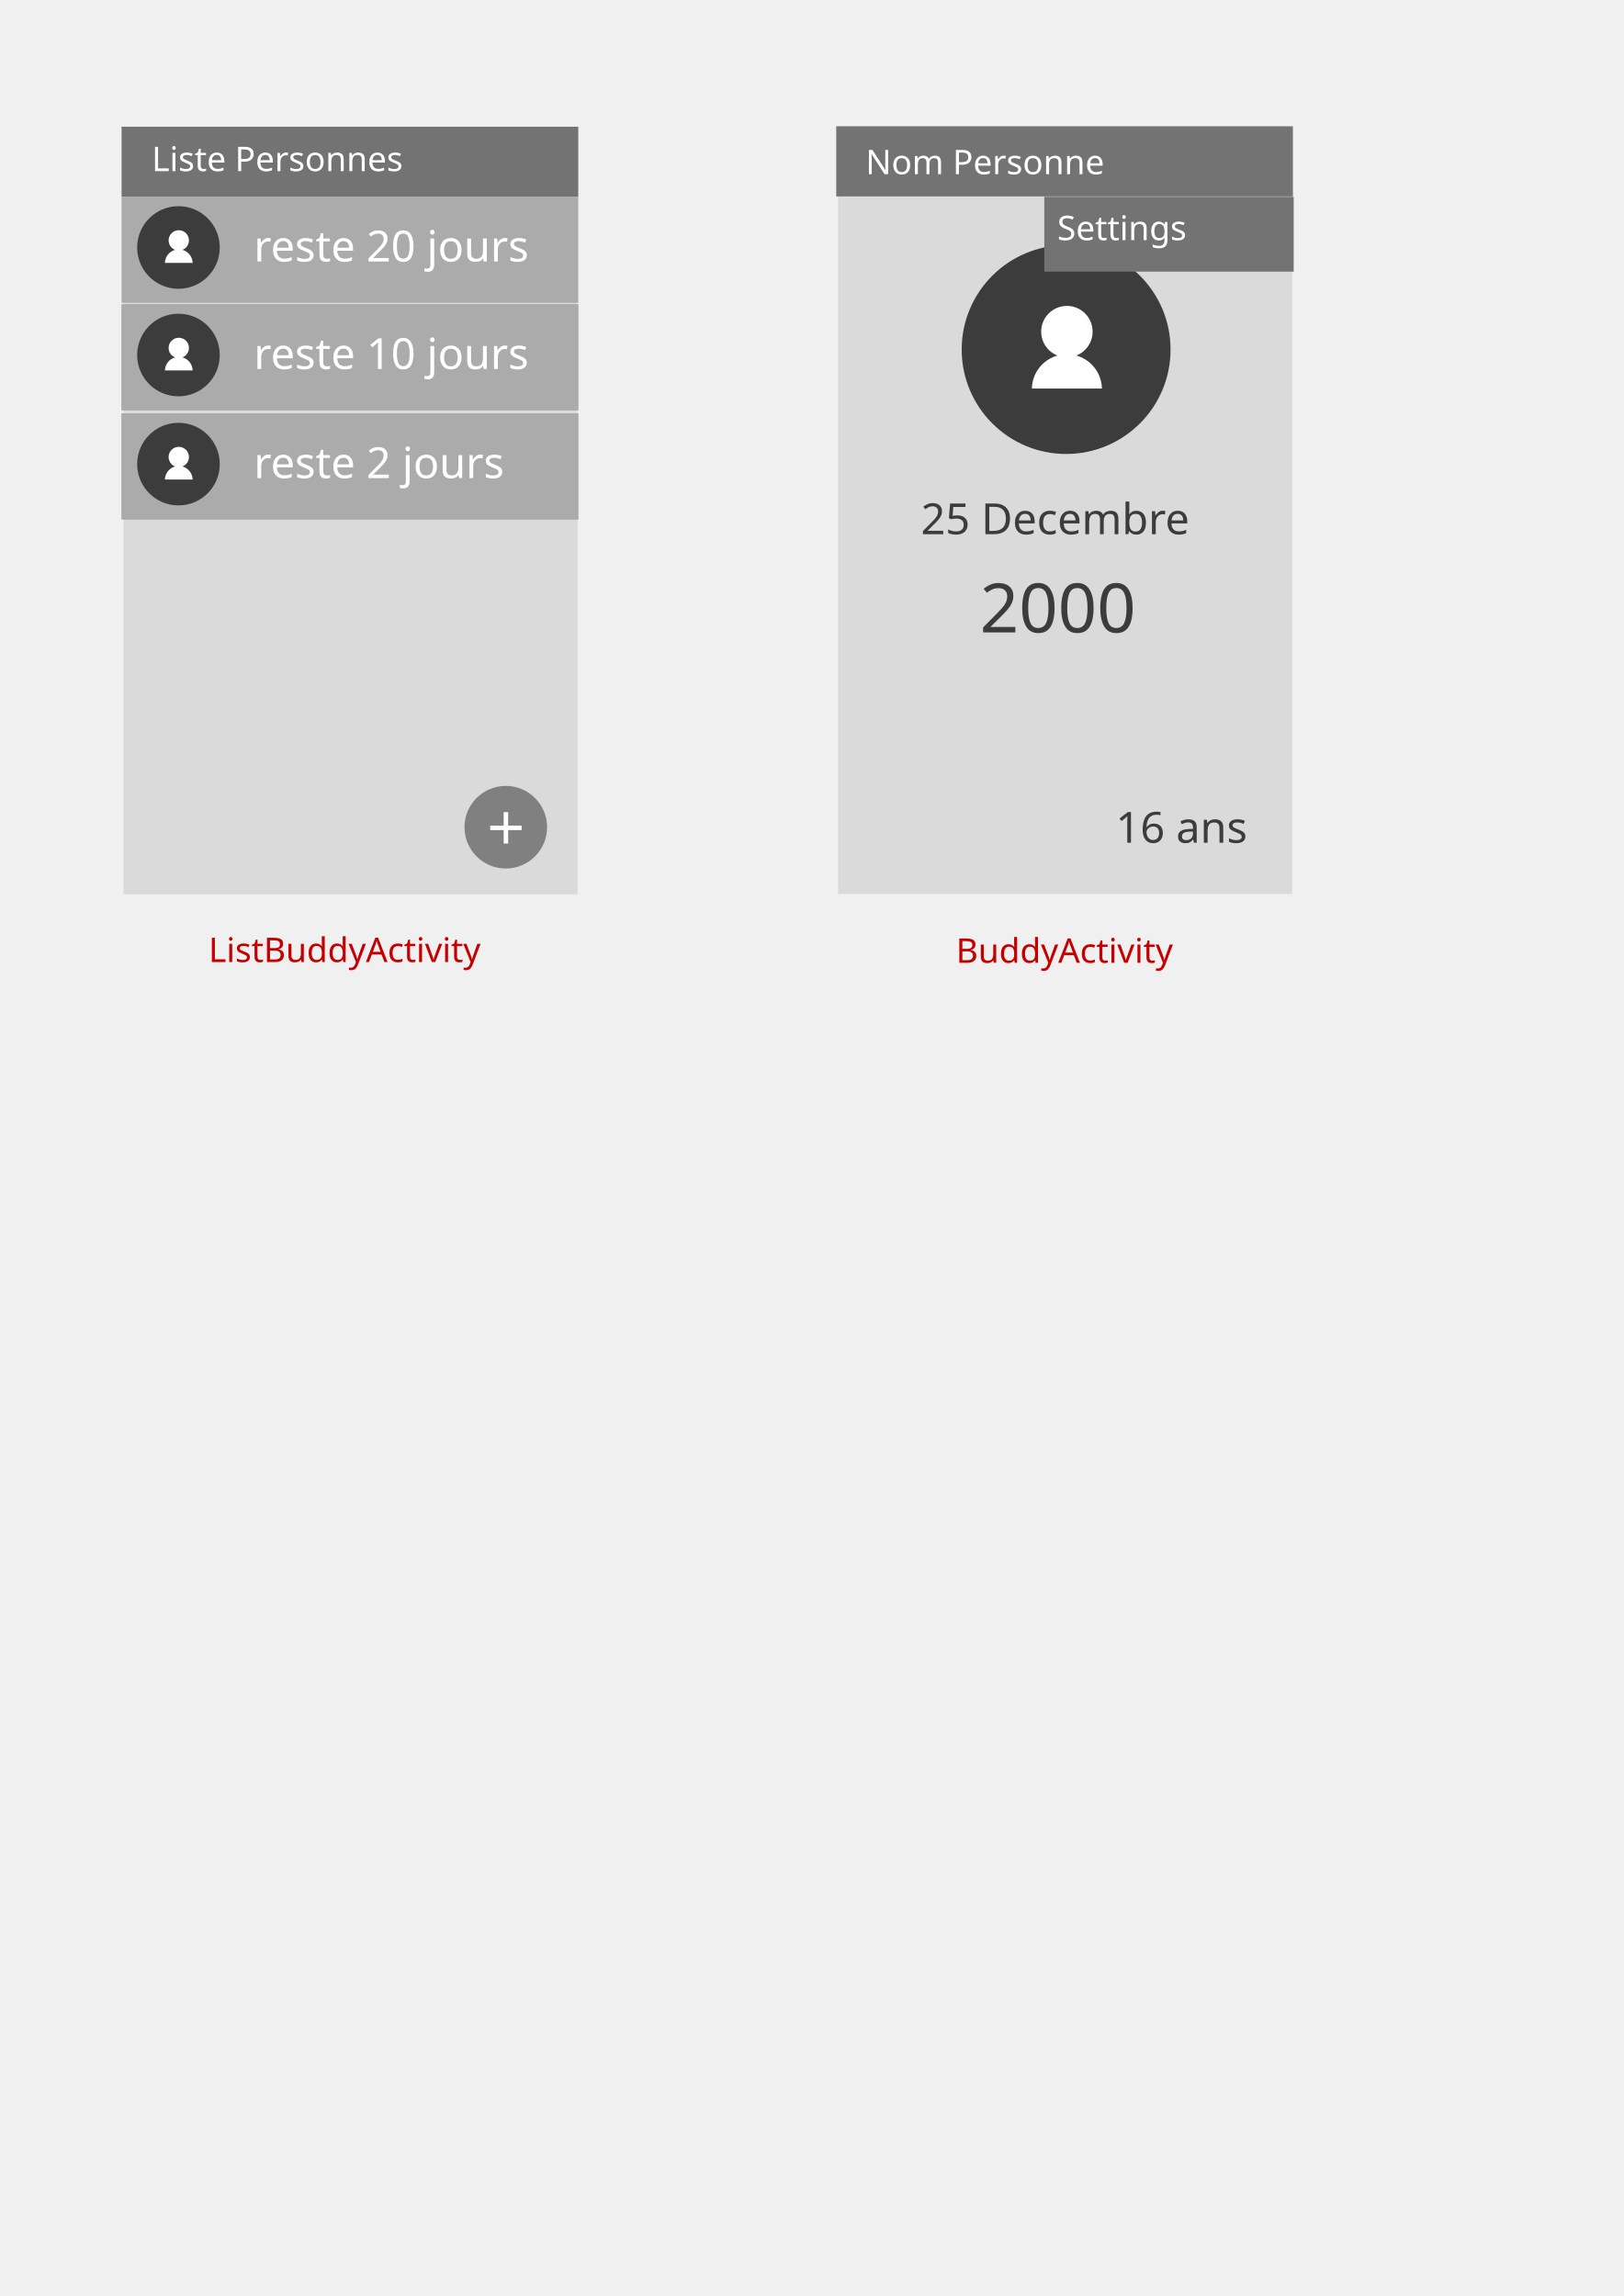
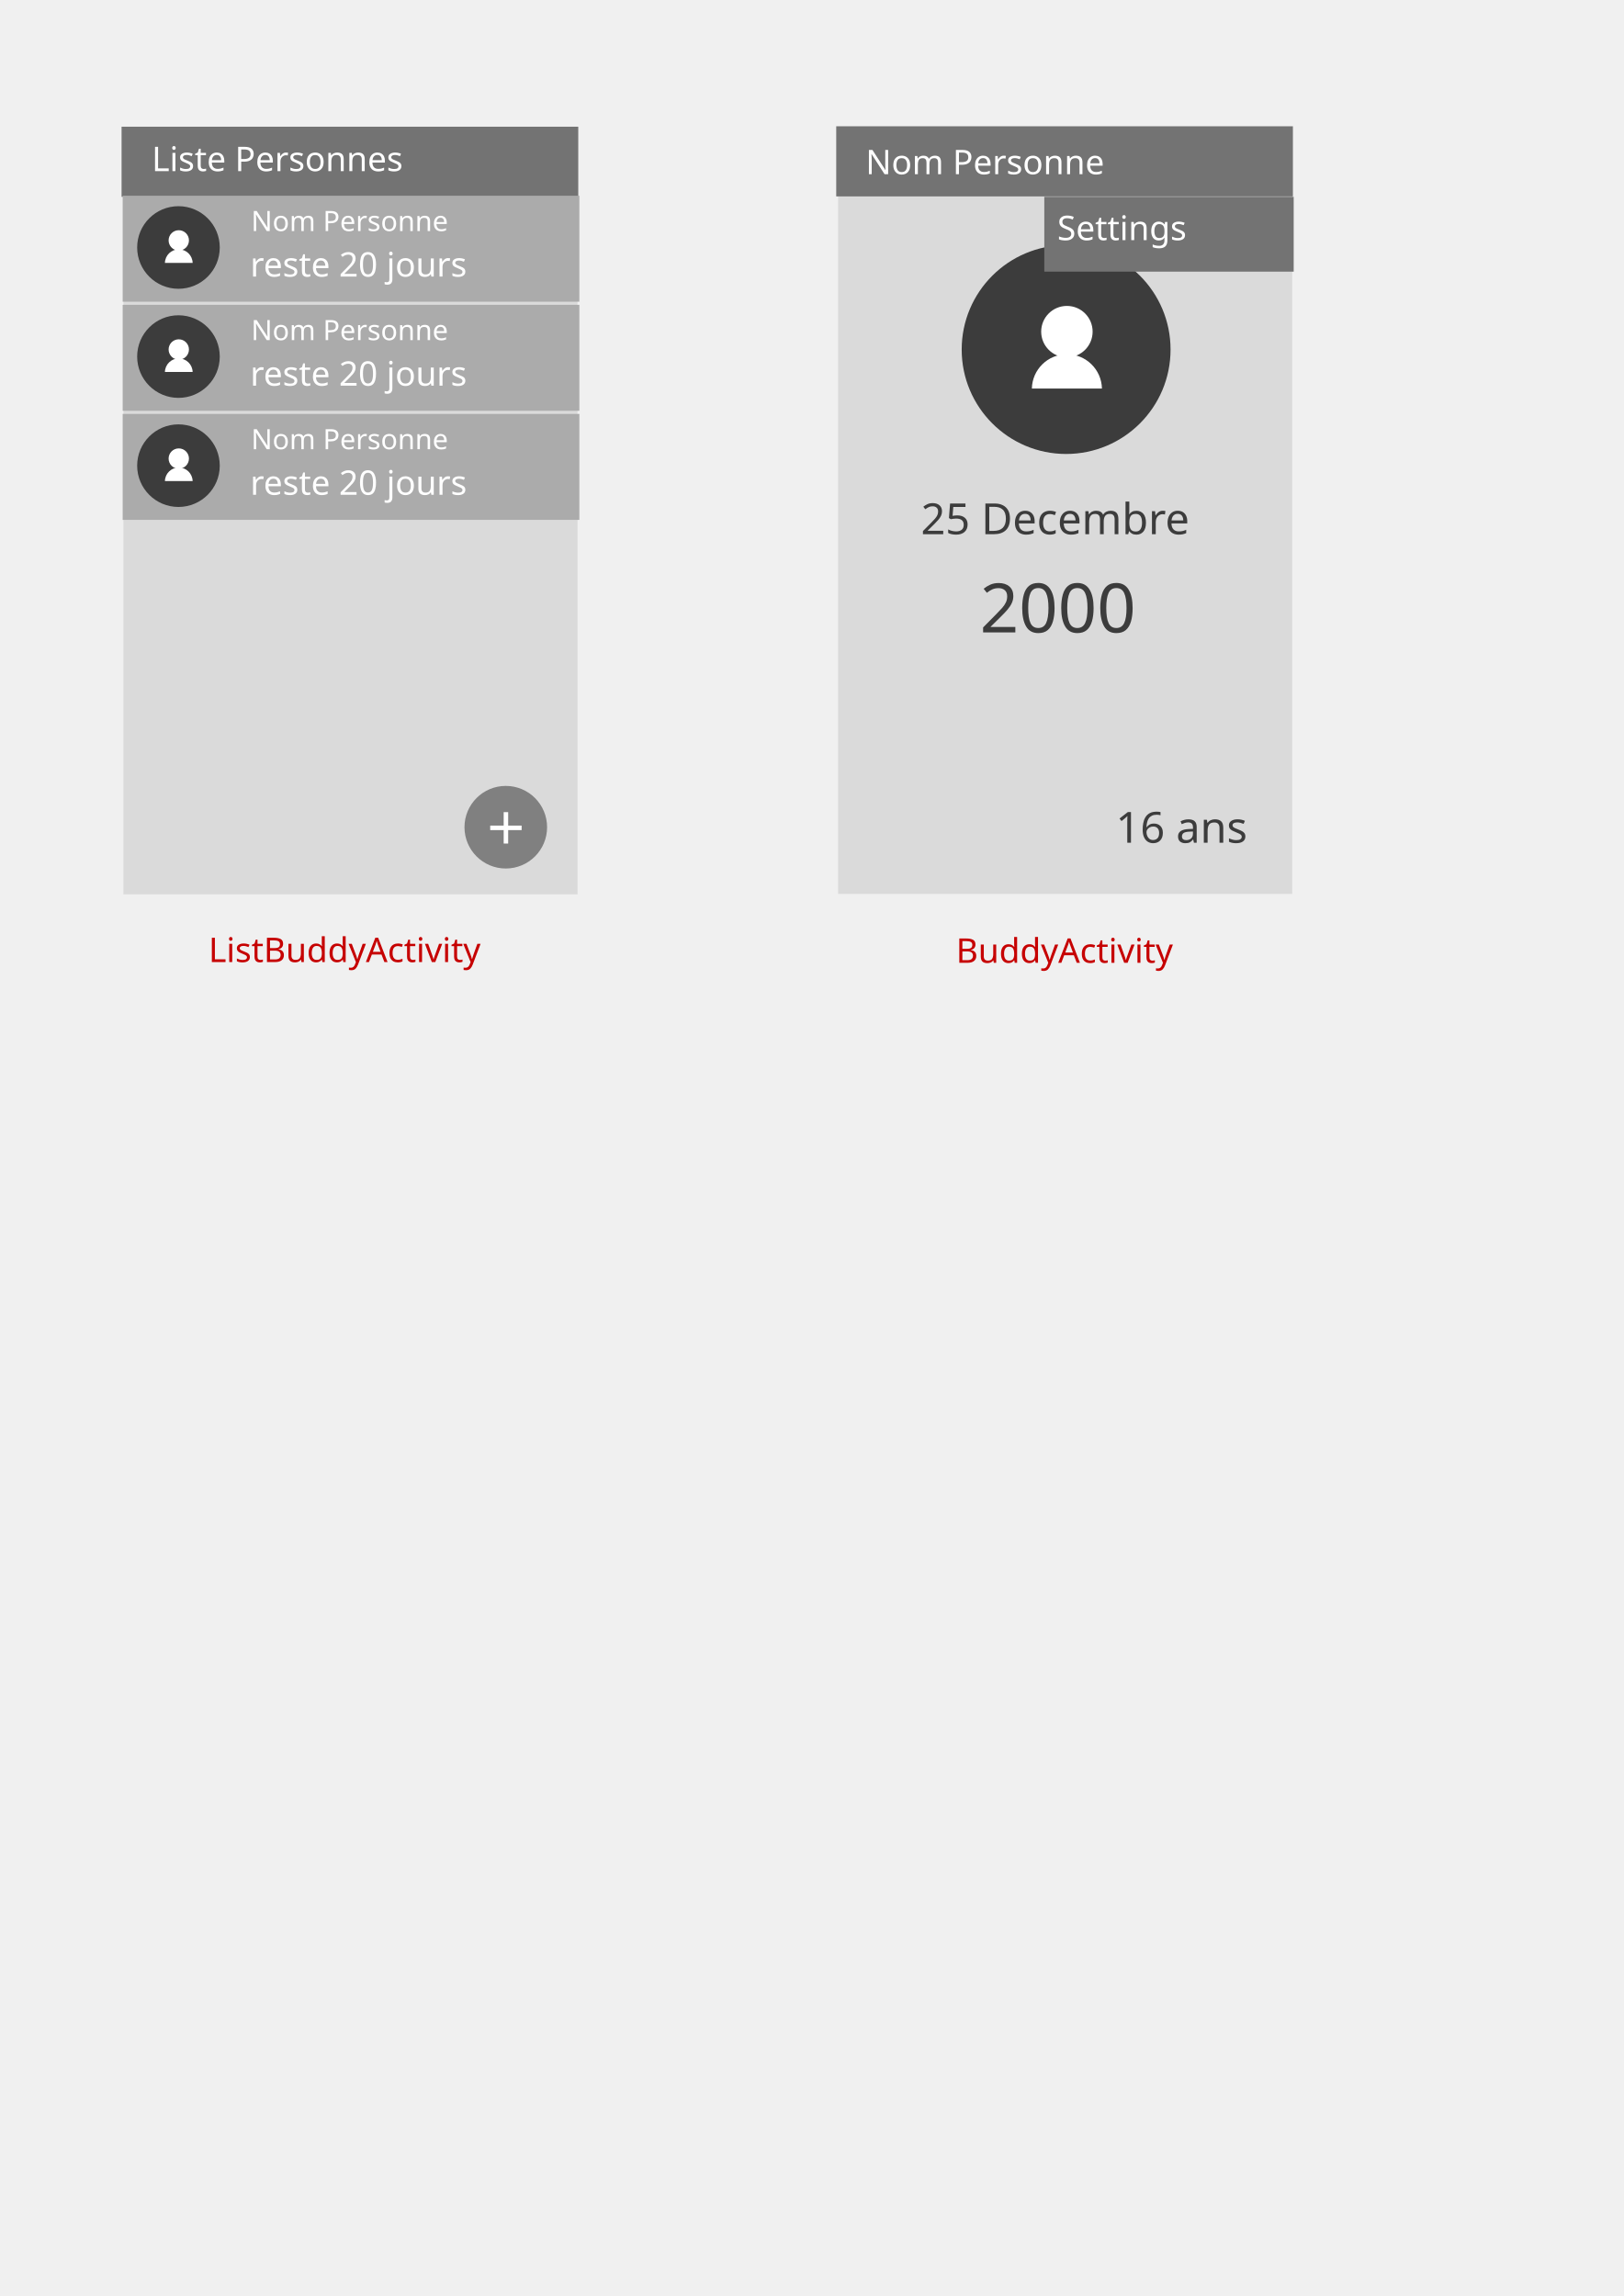
<svg xmlns="http://www.w3.org/2000/svg" width="210mm" height="297mm" viewBox="0 0 744.094 1052.362" id="svg2" version="1.1">
  <defs id="defs4" />
  <g id="layer1">
    <rect style="opacity:1;fill:#dadada;fill-opacity:1;stroke:none;stroke-width:1.6;stroke-linecap:round;stroke-linejoin:round;stroke-miterlimit:4;stroke-dasharray:none;stroke-opacity:1" id="rect4136" width="208.091" height="347.492" x="56.569" y="62.413" />
    <rect style="opacity:1;fill:#737373;fill-opacity:1;stroke:none;stroke-width:1.6;stroke-linecap:round;stroke-linejoin:round;stroke-miterlimit:4;stroke-dasharray:none;stroke-opacity:1" id="rect4138" width="209.286" height="32.143" x="55.714" y="58.076" />
    <rect style="opacity:1;fill:#dadada;fill-opacity:1;stroke:none;stroke-width:1.6;stroke-linecap:round;stroke-linejoin:round;stroke-miterlimit:4;stroke-dasharray:none;stroke-opacity:1" id="rect4136-3" width="208.091" height="347.492" x="384.069" y="62.213" />
    <g id="g4245">
      <circle r="47.857" cy="160.219" cx="488.571" id="path4208" style="opacity:1;fill:#3c3c3c;fill-opacity:1;stroke:none;stroke-width:1.6;stroke-linecap:round;stroke-linejoin:round;stroke-miterlimit:4;stroke-dasharray:none;stroke-opacity:1" />
      <circle r="11.786" cy="152.005" cx="488.929" id="path4210" style="opacity:1;fill:#ffffff;fill-opacity:1;stroke:none;stroke-width:1.6;stroke-linecap:round;stroke-linejoin:round;stroke-miterlimit:4;stroke-dasharray:none;stroke-opacity:1" />
      <path id="circle4212" d="M 488.928 162.361 A 16.071 16.071 0 0 0 472.875 178.076 L 504.986 178.076 A 16.071 16.071 0 0 0 488.928 162.361 z " style="opacity:1;fill:#ffffff;fill-opacity:1;stroke:none;stroke-width:1.6;stroke-linecap:round;stroke-linejoin:round;stroke-miterlimit:4;stroke-dasharray:none;stroke-opacity:1" />
    </g>
    <rect style="opacity:1;fill:#737373;fill-opacity:1;stroke:none;stroke-width:1.6;stroke-linecap:round;stroke-linejoin:round;stroke-miterlimit:4;stroke-dasharray:none;stroke-opacity:1" id="rect4138-6" width="209.286" height="32.143" x="383.214" y="57.876" />
    <text xml:space="preserve" style="font-style:normal;font-weight:normal;font-size:15.573px;line-height:125%;font-family:Sans;letter-spacing:0px;word-spacing:0px;fill:#ffffff;fill-opacity:1;stroke:none;stroke-width:1px;stroke-linecap:butt;stroke-linejoin:miter;stroke-opacity:1;" x="396.683" y="79.851" id="text4158">
      <tspan id="tspan4160" x="396.683" y="79.851">Nom Personne</tspan>
    </text>
    <rect style="opacity:1;fill:#737373;fill-opacity:1;stroke:none;stroke-width:1.6;stroke-linecap:round;stroke-linejoin:round;stroke-miterlimit:4;stroke-dasharray:none;stroke-opacity:1" id="rect4162" width="114.286" height="34.286" x="478.571" y="90.219" />
    <text xml:space="preserve" style="font-style:normal;font-weight:normal;font-size:15.573px;line-height:125%;font-family:Sans;letter-spacing:0px;word-spacing:0px;fill:#ffffff;fill-opacity:1;stroke:none;stroke-width:1px;stroke-linecap:butt;stroke-linejoin:miter;stroke-opacity:1" x="484.505" y="110.071" id="text4158-7">
      <tspan id="tspan4160-5" x="484.505" y="110.071">Settings</tspan>
    </text>
    <text xml:space="preserve" style="font-style:normal;font-weight:normal;font-size:19.693px;line-height:125%;font-family:Sans;letter-spacing:0px;word-spacing:0px;fill:#3c3c3c;fill-opacity:1;stroke:none;stroke-width:1px;stroke-linecap:butt;stroke-linejoin:miter;stroke-opacity:1" x="422.021" y="244.847" id="text4158-7-3">
      <tspan id="tspan4160-5-5" x="422.021" y="244.847">25 Decembre</tspan>
    </text>
    <text id="text4200" y="289.866" x="449.03" style="font-style:normal;font-weight:normal;font-size:31.268px;line-height:125%;font-family:Sans;letter-spacing:0px;word-spacing:0px;fill:#3c3c3c;fill-opacity:1;stroke:none;stroke-width:1px;stroke-linecap:butt;stroke-linejoin:miter;stroke-opacity:1" xml:space="preserve">
      <tspan y="289.866" x="449.03" id="tspan4202">2000</tspan>
    </text>
    <text id="text4204" y="386.275" x="511.306" style="font-style:normal;font-weight:normal;font-size:19.693px;line-height:125%;font-family:Sans;letter-spacing:0px;word-spacing:0px;fill:#3c3c3c;fill-opacity:1;stroke:none;stroke-width:1px;stroke-linecap:butt;stroke-linejoin:miter;stroke-opacity:1" xml:space="preserve">
      <tspan y="386.275" x="511.306" id="tspan4206">16 ans</tspan>
    </text>
    <text id="text4217" y="441.28" x="438.112" style="font-style:normal;font-weight:normal;font-size:15.573px;line-height:125%;font-family:Sans;letter-spacing:0px;word-spacing:0px;fill:#c60000;fill-opacity:1;stroke:none;stroke-width:1px;stroke-linecap:butt;stroke-linejoin:miter;stroke-opacity:1" xml:space="preserve">
      <tspan y="441.28" x="438.112" id="tspan4219">BuddyActivity</tspan>
    </text>
    <text id="text4217-6" y="440.944" x="95.57" style="font-style:normal;font-weight:normal;font-size:15.573px;line-height:125%;font-family:Sans;letter-spacing:0px;word-spacing:0px;fill:#c60000;fill-opacity:1;stroke:none;stroke-width:1px;stroke-linecap:butt;stroke-linejoin:miter;stroke-opacity:1" xml:space="preserve">
      <tspan y="440.944" x="95.57" id="tspan4219-2">ListBuddyActivity</tspan>
    </text>
    <text id="text4239" y="78.422" x="69.54" style="font-style:normal;font-weight:normal;font-size:15.573px;line-height:125%;font-family:Sans;letter-spacing:0px;word-spacing:0px;fill:#ffffff;fill-opacity:1;stroke:none;stroke-width:1px;stroke-linecap:butt;stroke-linejoin:miter;stroke-opacity:1" xml:space="preserve">
      <tspan y="78.422" x="69.54" id="tspan4241">Liste Personnes</tspan>
    </text>
-     <rect style="opacity:1;fill:#ababab;fill-opacity:1;stroke:none;stroke-width:1.6;stroke-linecap:round;stroke-linejoin:round;stroke-miterlimit:4;stroke-dasharray:none;stroke-opacity:1" id="rect4243" width="209.286" height="48.571" x="55.714" y="90.219" />
+     <rect style="opacity:1;fill:#ababab;fill-opacity:1;stroke:none;stroke-width:1.6;stroke-linecap:round;stroke-linejoin:round;stroke-miterlimit:4;stroke-dasharray:none;stroke-opacity:1" id="rect4243" width="209.286" height="48.571" x="56.219" y="89.714" />
    <g id="g4250" transform="matrix(0.3955224,0,0,0.3955224,-111.4552,50.06329)">
      <circle style="opacity:1;fill:#3c3c3c;fill-opacity:1;stroke:none;stroke-width:1.6;stroke-linecap:round;stroke-linejoin:round;stroke-miterlimit:4;stroke-dasharray:none;stroke-opacity:1" id="circle4252" cx="488.571" cy="160.219" r="47.857" />
      <circle style="opacity:1;fill:#ffffff;fill-opacity:1;stroke:none;stroke-width:1.6;stroke-linecap:round;stroke-linejoin:round;stroke-miterlimit:4;stroke-dasharray:none;stroke-opacity:1" id="circle4254" cx="488.929" cy="152.005" r="11.786" />
      <path style="opacity:1;fill:#ffffff;fill-opacity:1;stroke:none;stroke-width:1.6;stroke-linecap:round;stroke-linejoin:round;stroke-miterlimit:4;stroke-dasharray:none;stroke-opacity:1" d="M 488.928,162.361 A 16.071,16.071 0 0 0 472.875,178.076 l 32.111,0 a 16.071,16.071 0 0 0 -16.059,-15.715 z" id="path4256" />
    </g>
-     <text id="text4258" y="119.847" x="116.306" style="font-style:normal;font-weight:normal;font-size:19.693px;line-height:125%;font-family:Sans;letter-spacing:0px;word-spacing:0px;fill:#ffffff;fill-opacity:1;stroke:none;stroke-width:1px;stroke-linecap:butt;stroke-linejoin:miter;stroke-opacity:1;" xml:space="preserve">
-       <tspan y="119.847" x="116.306" id="tspan4260">reste 20 jours</tspan>
-     </text>
-     <rect y="139.505" x="55.714" height="48.571" width="209.286" id="rect4262" style="opacity:1;fill:#ababab;fill-opacity:1;stroke:none;stroke-width:1.6;stroke-linecap:round;stroke-linejoin:round;stroke-miterlimit:4;stroke-dasharray:none;stroke-opacity:1" />
-     <g transform="matrix(0.3955224,0,0,0.3955224,-111.4552,99.34901)" id="g4264">
-       <circle r="47.857" cy="160.219" cx="488.571" id="circle4266" style="opacity:1;fill:#3c3c3c;fill-opacity:1;stroke:none;stroke-width:1.6;stroke-linecap:round;stroke-linejoin:round;stroke-miterlimit:4;stroke-dasharray:none;stroke-opacity:1" />
-       <circle r="11.786" cy="152.005" cx="488.929" id="circle4268" style="opacity:1;fill:#ffffff;fill-opacity:1;stroke:none;stroke-width:1.6;stroke-linecap:round;stroke-linejoin:round;stroke-miterlimit:4;stroke-dasharray:none;stroke-opacity:1" />
-       <path id="path4270" d="M 488.928,162.361 A 16.071,16.071 0 0 0 472.875,178.076 l 32.111,0 a 16.071,16.071 0 0 0 -16.059,-15.715 z" style="opacity:1;fill:#ffffff;fill-opacity:1;stroke:none;stroke-width:1.6;stroke-linecap:round;stroke-linejoin:round;stroke-miterlimit:4;stroke-dasharray:none;stroke-opacity:1" />
-     </g>
-     <text xml:space="preserve" style="font-style:normal;font-weight:normal;font-size:19.693px;line-height:125%;font-family:Sans;letter-spacing:0px;word-spacing:0px;fill:#ffffff;fill-opacity:1;stroke:none;stroke-width:1px;stroke-linecap:butt;stroke-linejoin:miter;stroke-opacity:1" x="116.306" y="169.132" id="text4272">
-       <tspan id="tspan4274" x="116.306" y="169.132">reste 20 jours</tspan>
-     </text>
-     <rect style="opacity:1;fill:#ababab;fill-opacity:1;stroke:none;stroke-width:1.6;stroke-linecap:round;stroke-linejoin:round;stroke-miterlimit:4;stroke-dasharray:none;stroke-opacity:1" id="rect4276" width="209.286" height="48.571" x="55.714" y="139.505" />
-     <g id="g4278" transform="matrix(0.3955224,0,0,0.3955224,-111.4552,99.34901)">
-       <circle style="opacity:1;fill:#3c3c3c;fill-opacity:1;stroke:none;stroke-width:1.6;stroke-linecap:round;stroke-linejoin:round;stroke-miterlimit:4;stroke-dasharray:none;stroke-opacity:1" id="circle4280" cx="488.571" cy="160.219" r="47.857" />
-       <circle style="opacity:1;fill:#ffffff;fill-opacity:1;stroke:none;stroke-width:1.6;stroke-linecap:round;stroke-linejoin:round;stroke-miterlimit:4;stroke-dasharray:none;stroke-opacity:1" id="circle4282" cx="488.929" cy="152.005" r="11.786" />
-       <path style="opacity:1;fill:#ffffff;fill-opacity:1;stroke:none;stroke-width:1.6;stroke-linecap:round;stroke-linejoin:round;stroke-miterlimit:4;stroke-dasharray:none;stroke-opacity:1" d="M 488.928,162.361 A 16.071,16.071 0 0 0 472.875,178.076 l 32.111,0 a 16.071,16.071 0 0 0 -16.059,-15.715 z" id="path4284" />
-     </g>
-     <text id="text4286" y="169.132" x="116.306" style="font-style:normal;font-weight:normal;font-size:19.693px;line-height:125%;font-family:Sans;letter-spacing:0px;word-spacing:0px;fill:#ffffff;fill-opacity:1;stroke:none;stroke-width:1px;stroke-linecap:butt;stroke-linejoin:miter;stroke-opacity:1" xml:space="preserve">
-       <tspan y="169.132" x="116.306" id="tspan4288">reste 10 jours</tspan>
-     </text>
-     <rect style="opacity:1;fill:#ababab;fill-opacity:1;stroke:none;stroke-width:1.6;stroke-linecap:round;stroke-linejoin:round;stroke-miterlimit:4;stroke-dasharray:none;stroke-opacity:1" id="rect4290" width="209.286" height="48.571" x="55.714" y="189.505" />
-     <g id="g4292" transform="matrix(0.3955224,0,0,0.3955224,-111.4552,149.349)">
-       <circle style="opacity:1;fill:#3c3c3c;fill-opacity:1;stroke:none;stroke-width:1.6;stroke-linecap:round;stroke-linejoin:round;stroke-miterlimit:4;stroke-dasharray:none;stroke-opacity:1" id="circle4294" cx="488.571" cy="160.219" r="47.857" />
-       <circle style="opacity:1;fill:#ffffff;fill-opacity:1;stroke:none;stroke-width:1.6;stroke-linecap:round;stroke-linejoin:round;stroke-miterlimit:4;stroke-dasharray:none;stroke-opacity:1" id="circle4296" cx="488.929" cy="152.005" r="11.786" />
-       <path style="opacity:1;fill:#ffffff;fill-opacity:1;stroke:none;stroke-width:1.6;stroke-linecap:round;stroke-linejoin:round;stroke-miterlimit:4;stroke-dasharray:none;stroke-opacity:1" d="M 488.928,162.361 A 16.071,16.071 0 0 0 472.875,178.076 l 32.111,0 a 16.071,16.071 0 0 0 -16.059,-15.715 z" id="path4298" />
-     </g>
-     <text id="text4300" y="219.132" x="116.306" style="font-style:normal;font-weight:normal;font-size:19.693px;line-height:125%;font-family:Sans;letter-spacing:0px;word-spacing:0px;fill:#ffffff;fill-opacity:1;stroke:none;stroke-width:1px;stroke-linecap:butt;stroke-linejoin:miter;stroke-opacity:1" xml:space="preserve">
-       <tspan y="219.132" x="116.306" id="tspan4302">reste 20 jours</tspan>
-     </text>
-     <rect y="189.505" x="55.714" height="48.571" width="209.286" id="rect4304" style="opacity:1;fill:#ababab;fill-opacity:1;stroke:none;stroke-width:1.6;stroke-linecap:round;stroke-linejoin:round;stroke-miterlimit:4;stroke-dasharray:none;stroke-opacity:1" />
-     <g transform="matrix(0.3955224,0,0,0.3955224,-111.4552,149.349)" id="g4306">
-       <circle r="47.857" cy="160.219" cx="488.571" id="circle4308" style="opacity:1;fill:#3c3c3c;fill-opacity:1;stroke:none;stroke-width:1.6;stroke-linecap:round;stroke-linejoin:round;stroke-miterlimit:4;stroke-dasharray:none;stroke-opacity:1" />
-       <circle r="11.786" cy="152.005" cx="488.929" id="circle4310" style="opacity:1;fill:#ffffff;fill-opacity:1;stroke:none;stroke-width:1.6;stroke-linecap:round;stroke-linejoin:round;stroke-miterlimit:4;stroke-dasharray:none;stroke-opacity:1" />
-       <path id="path4312" d="M 488.928,162.361 A 16.071,16.071 0 0 0 472.875,178.076 l 32.111,0 a 16.071,16.071 0 0 0 -16.059,-15.715 z" style="opacity:1;fill:#ffffff;fill-opacity:1;stroke:none;stroke-width:1.6;stroke-linecap:round;stroke-linejoin:round;stroke-miterlimit:4;stroke-dasharray:none;stroke-opacity:1" />
-     </g>
-     <text xml:space="preserve" style="font-style:normal;font-weight:normal;font-size:19.693px;line-height:125%;font-family:Sans;letter-spacing:0px;word-spacing:0px;fill:#ffffff;fill-opacity:1;stroke:none;stroke-width:1px;stroke-linecap:butt;stroke-linejoin:miter;stroke-opacity:1" x="116.306" y="219.132" id="text4314">
-       <tspan id="tspan4316" x="116.306" y="219.132">reste 2 jours</tspan>
+     <text id="text4258" y="126.776" x="114.665" style="font-style:normal;font-weight:normal;font-size:15.518px;line-height:125%;font-family:Sans;letter-spacing:0px;word-spacing:0px;fill:#ffffff;fill-opacity:1;stroke:none;stroke-width:1px;stroke-linecap:butt;stroke-linejoin:miter;stroke-opacity:1" xml:space="preserve">
+       <tspan y="126.776" x="114.665" id="tspan4260">reste 20 jours</tspan>
    </text>
    <circle style="opacity:1;fill:#808080;fill-opacity:1;stroke:none;stroke-width:1.6;stroke-linecap:round;stroke-linejoin:round;stroke-miterlimit:4;stroke-dasharray:none;stroke-opacity:1" id="circle4339" cx="231.786" cy="379.148" r="18.929" />
    <rect style="opacity:1;fill:#ffffff;fill-opacity:1;stroke:none;stroke-width:1.6;stroke-linecap:round;stroke-linejoin:round;stroke-miterlimit:4;stroke-dasharray:none;stroke-opacity:1" id="rect4348" width="2.059" height="14.397" x="230.82" y="372.24" />
    <rect y="224.65" x="-380.468" height="14.397" width="2.059" id="rect4350" style="opacity:1;fill:#ffffff;fill-opacity:1;stroke:none;stroke-width:1.6;stroke-linecap:round;stroke-linejoin:round;stroke-miterlimit:4;stroke-dasharray:none;stroke-opacity:1" transform="matrix(0,-1,1,0,0,0)" />
+     <text xml:space="preserve" style="font-style:normal;font-weight:normal;font-size:12.855px;line-height:125%;font-family:Sans;letter-spacing:0px;word-spacing:0px;fill:#ffffff;fill-opacity:1;stroke:none;stroke-width:1px;stroke-linecap:butt;stroke-linejoin:miter;stroke-opacity:1" x="115.069" y="105.898" id="text4158-3">
+       <tspan id="tspan4160-6" x="115.069" y="105.898">Nom Personne</tspan>
+     </text>
+     <rect y="139.714" x="56.219" height="48.571" width="209.286" id="rect4214" style="opacity:1;fill:#ababab;fill-opacity:1;stroke:none;stroke-width:1.6;stroke-linecap:round;stroke-linejoin:round;stroke-miterlimit:4;stroke-dasharray:none;stroke-opacity:1" />
+     <g transform="matrix(0.3955224,0,0,0.3955224,-111.4552,100.0633)" id="g4216">
+       <circle r="47.857" cy="160.219" cx="488.571" id="circle4218" style="opacity:1;fill:#3c3c3c;fill-opacity:1;stroke:none;stroke-width:1.6;stroke-linecap:round;stroke-linejoin:round;stroke-miterlimit:4;stroke-dasharray:none;stroke-opacity:1" />
+       <circle r="11.786" cy="152.005" cx="488.929" id="circle4220" style="opacity:1;fill:#ffffff;fill-opacity:1;stroke:none;stroke-width:1.6;stroke-linecap:round;stroke-linejoin:round;stroke-miterlimit:4;stroke-dasharray:none;stroke-opacity:1" />
+       <path id="path4222" d="M 488.928,162.361 A 16.071,16.071 0 0 0 472.875,178.076 l 32.111,0 a 16.071,16.071 0 0 0 -16.059,-15.715 z" style="opacity:1;fill:#ffffff;fill-opacity:1;stroke:none;stroke-width:1.6;stroke-linecap:round;stroke-linejoin:round;stroke-miterlimit:4;stroke-dasharray:none;stroke-opacity:1" />
+     </g>
+     <text xml:space="preserve" style="font-style:normal;font-weight:normal;font-size:15.518px;line-height:125%;font-family:Sans;letter-spacing:0px;word-spacing:0px;fill:#ffffff;fill-opacity:1;stroke:none;stroke-width:1px;stroke-linecap:butt;stroke-linejoin:miter;stroke-opacity:1" x="114.665" y="176.776" id="text4224">
+       <tspan id="tspan4226" x="114.665" y="176.776">reste 20 jours</tspan>
+     </text>
+     <text id="text4228" y="155.898" x="115.069" style="font-style:normal;font-weight:normal;font-size:12.855px;line-height:125%;font-family:Sans;letter-spacing:0px;word-spacing:0px;fill:#ffffff;fill-opacity:1;stroke:none;stroke-width:1px;stroke-linecap:butt;stroke-linejoin:miter;stroke-opacity:1" xml:space="preserve">
+       <tspan y="155.898" x="115.069" id="tspan4230">Nom Personne</tspan>
+     </text>
+     <rect style="opacity:1;fill:#ababab;fill-opacity:1;stroke:none;stroke-width:1.6;stroke-linecap:round;stroke-linejoin:round;stroke-miterlimit:4;stroke-dasharray:none;stroke-opacity:1" id="rect4232" width="209.286" height="48.571" x="56.219" y="189.714" />
+     <g id="g4234" transform="matrix(0.3955224,0,0,0.3955224,-111.4552,150.0633)">
+       <circle style="opacity:1;fill:#3c3c3c;fill-opacity:1;stroke:none;stroke-width:1.6;stroke-linecap:round;stroke-linejoin:round;stroke-miterlimit:4;stroke-dasharray:none;stroke-opacity:1" id="circle4236" cx="488.571" cy="160.219" r="47.857" />
+       <circle style="opacity:1;fill:#ffffff;fill-opacity:1;stroke:none;stroke-width:1.6;stroke-linecap:round;stroke-linejoin:round;stroke-miterlimit:4;stroke-dasharray:none;stroke-opacity:1" id="circle4238" cx="488.929" cy="152.005" r="11.786" />
+       <path style="opacity:1;fill:#ffffff;fill-opacity:1;stroke:none;stroke-width:1.6;stroke-linecap:round;stroke-linejoin:round;stroke-miterlimit:4;stroke-dasharray:none;stroke-opacity:1" d="M 488.928,162.361 A 16.071,16.071 0 0 0 472.875,178.076 l 32.111,0 a 16.071,16.071 0 0 0 -16.059,-15.715 z" id="path4240" />
+     </g>
+     <text id="text4242" y="226.776" x="114.665" style="font-style:normal;font-weight:normal;font-size:15.518px;line-height:125%;font-family:Sans;letter-spacing:0px;word-spacing:0px;fill:#ffffff;fill-opacity:1;stroke:none;stroke-width:1px;stroke-linecap:butt;stroke-linejoin:miter;stroke-opacity:1" xml:space="preserve">
+       <tspan y="226.776" x="114.665" id="tspan4244">reste 20 jours</tspan>
+     </text>
+     <text xml:space="preserve" style="font-style:normal;font-weight:normal;font-size:12.855px;line-height:125%;font-family:Sans;letter-spacing:0px;word-spacing:0px;fill:#ffffff;fill-opacity:1;stroke:none;stroke-width:1px;stroke-linecap:butt;stroke-linejoin:miter;stroke-opacity:1" x="115.069" y="205.898" id="text4246">
+       <tspan id="tspan4248" x="115.069" y="205.898">Nom Personne</tspan>
+     </text>
  </g>
</svg>
